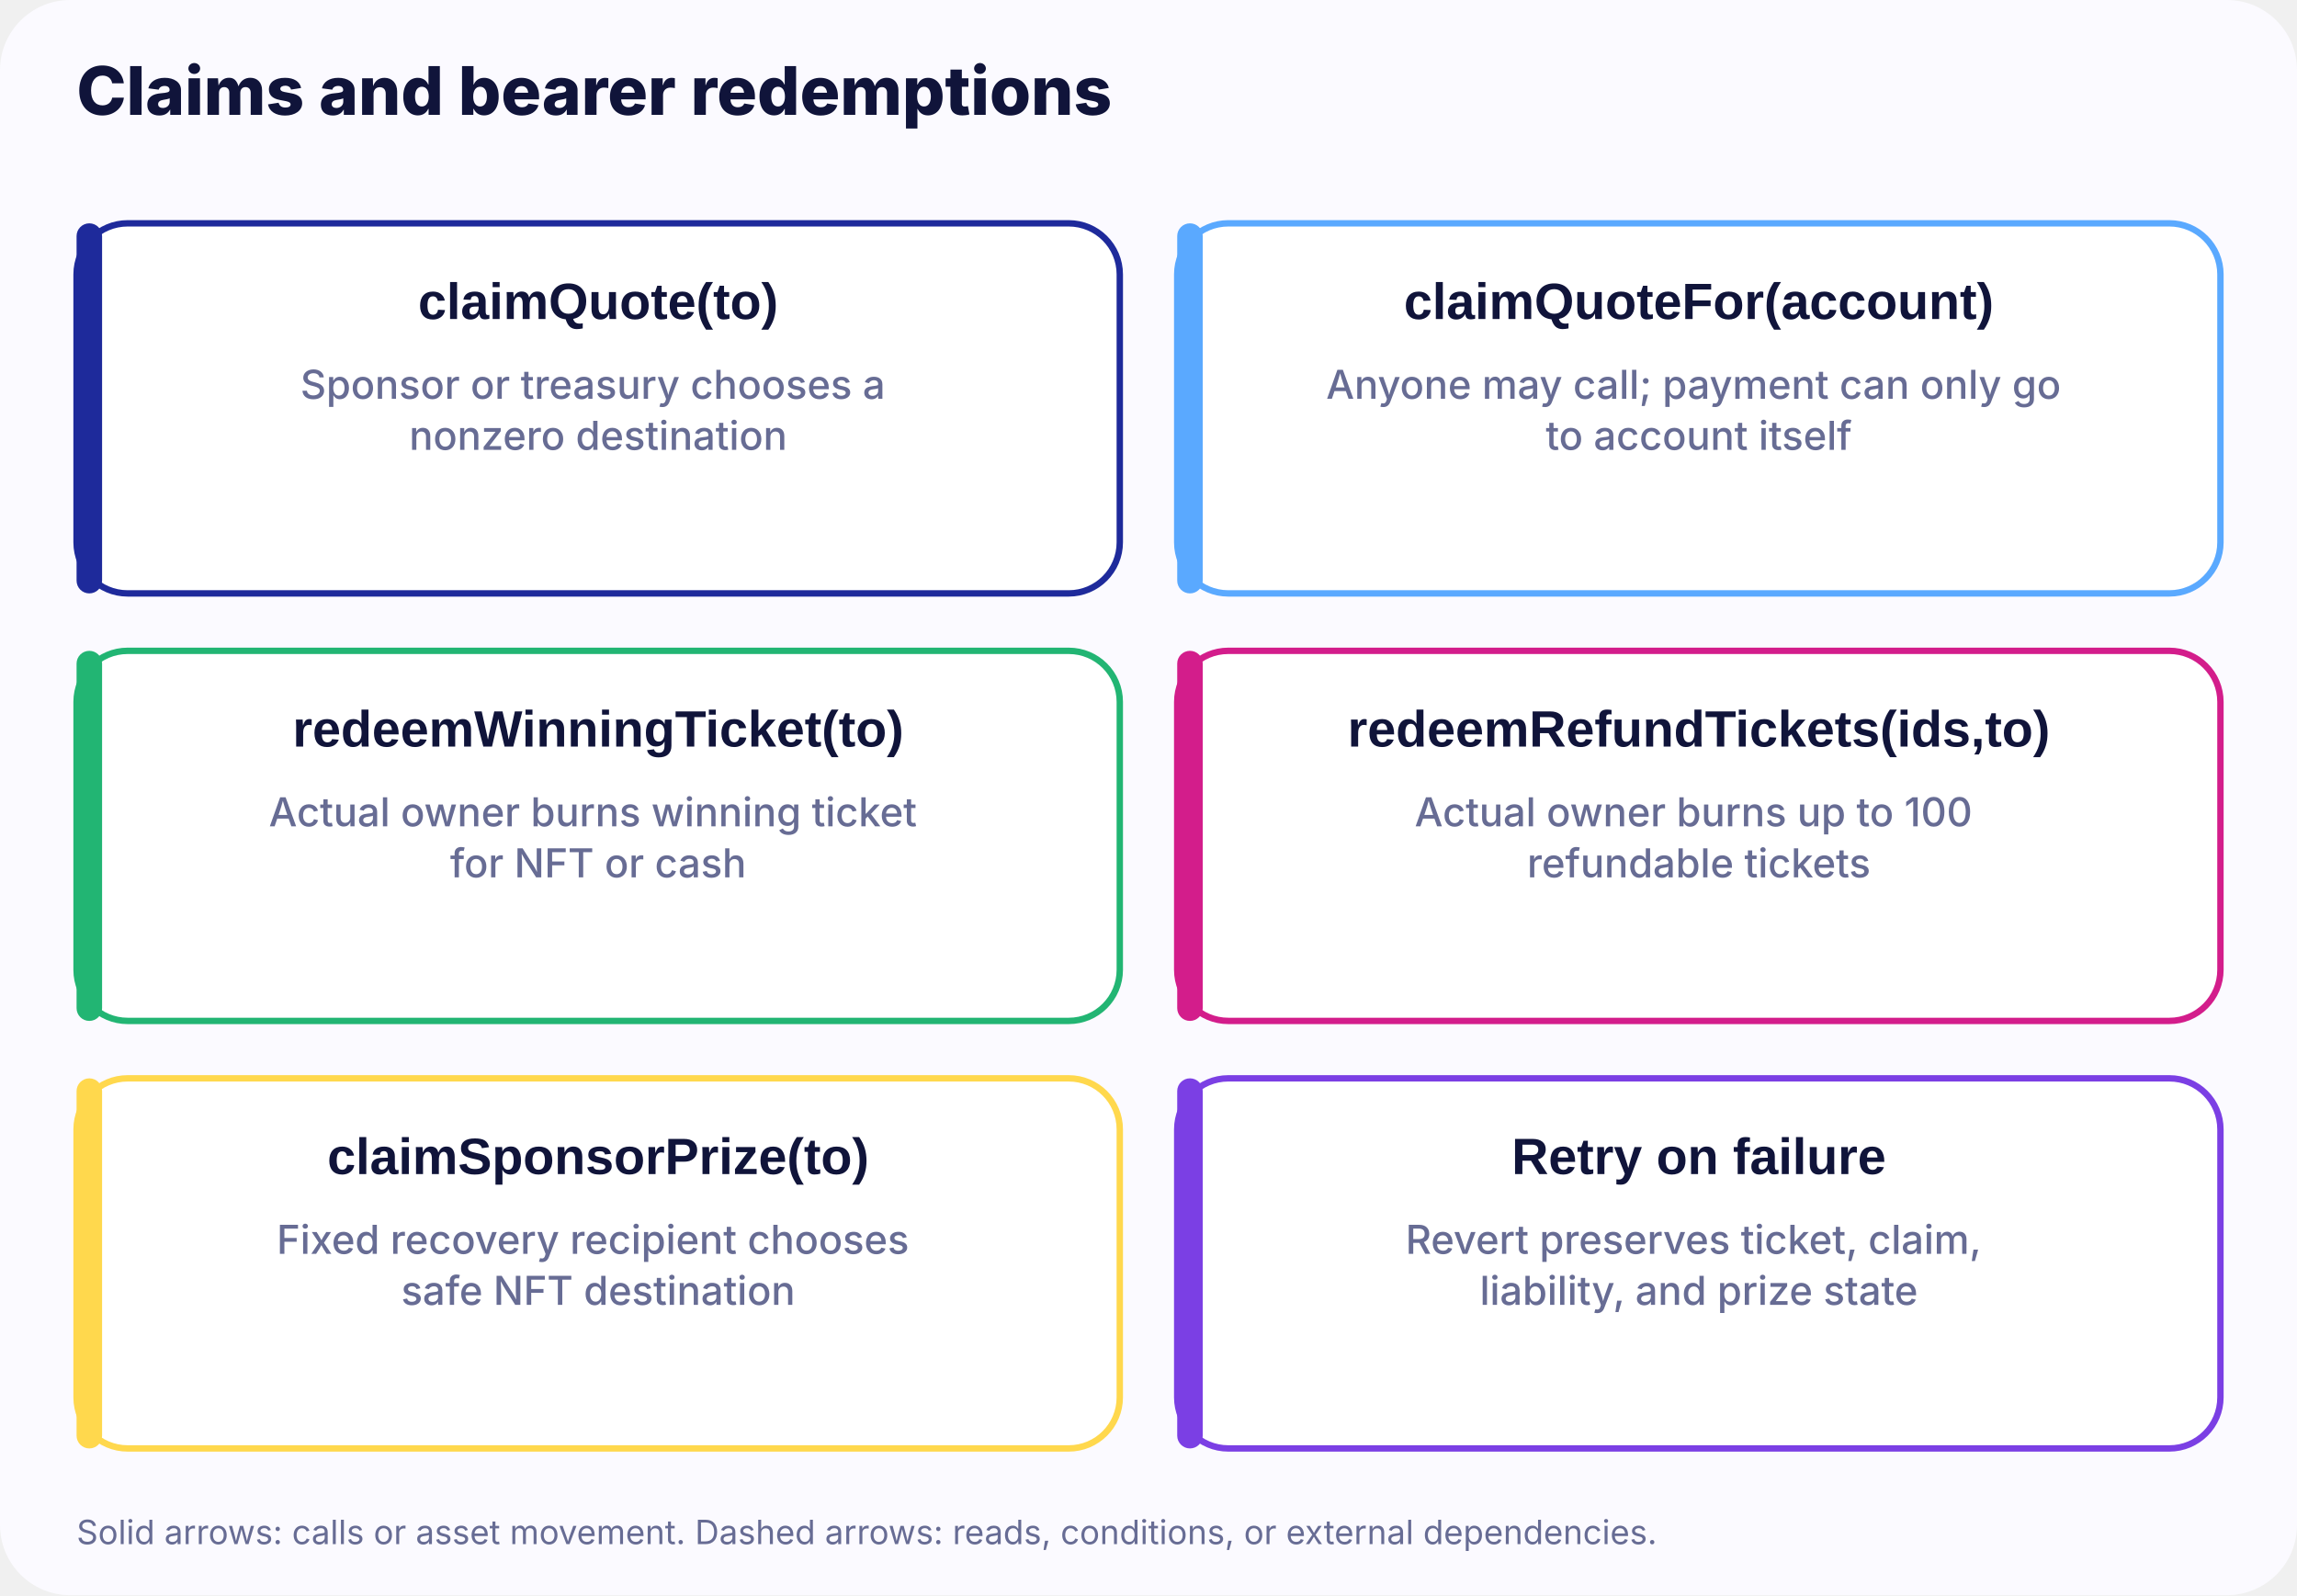
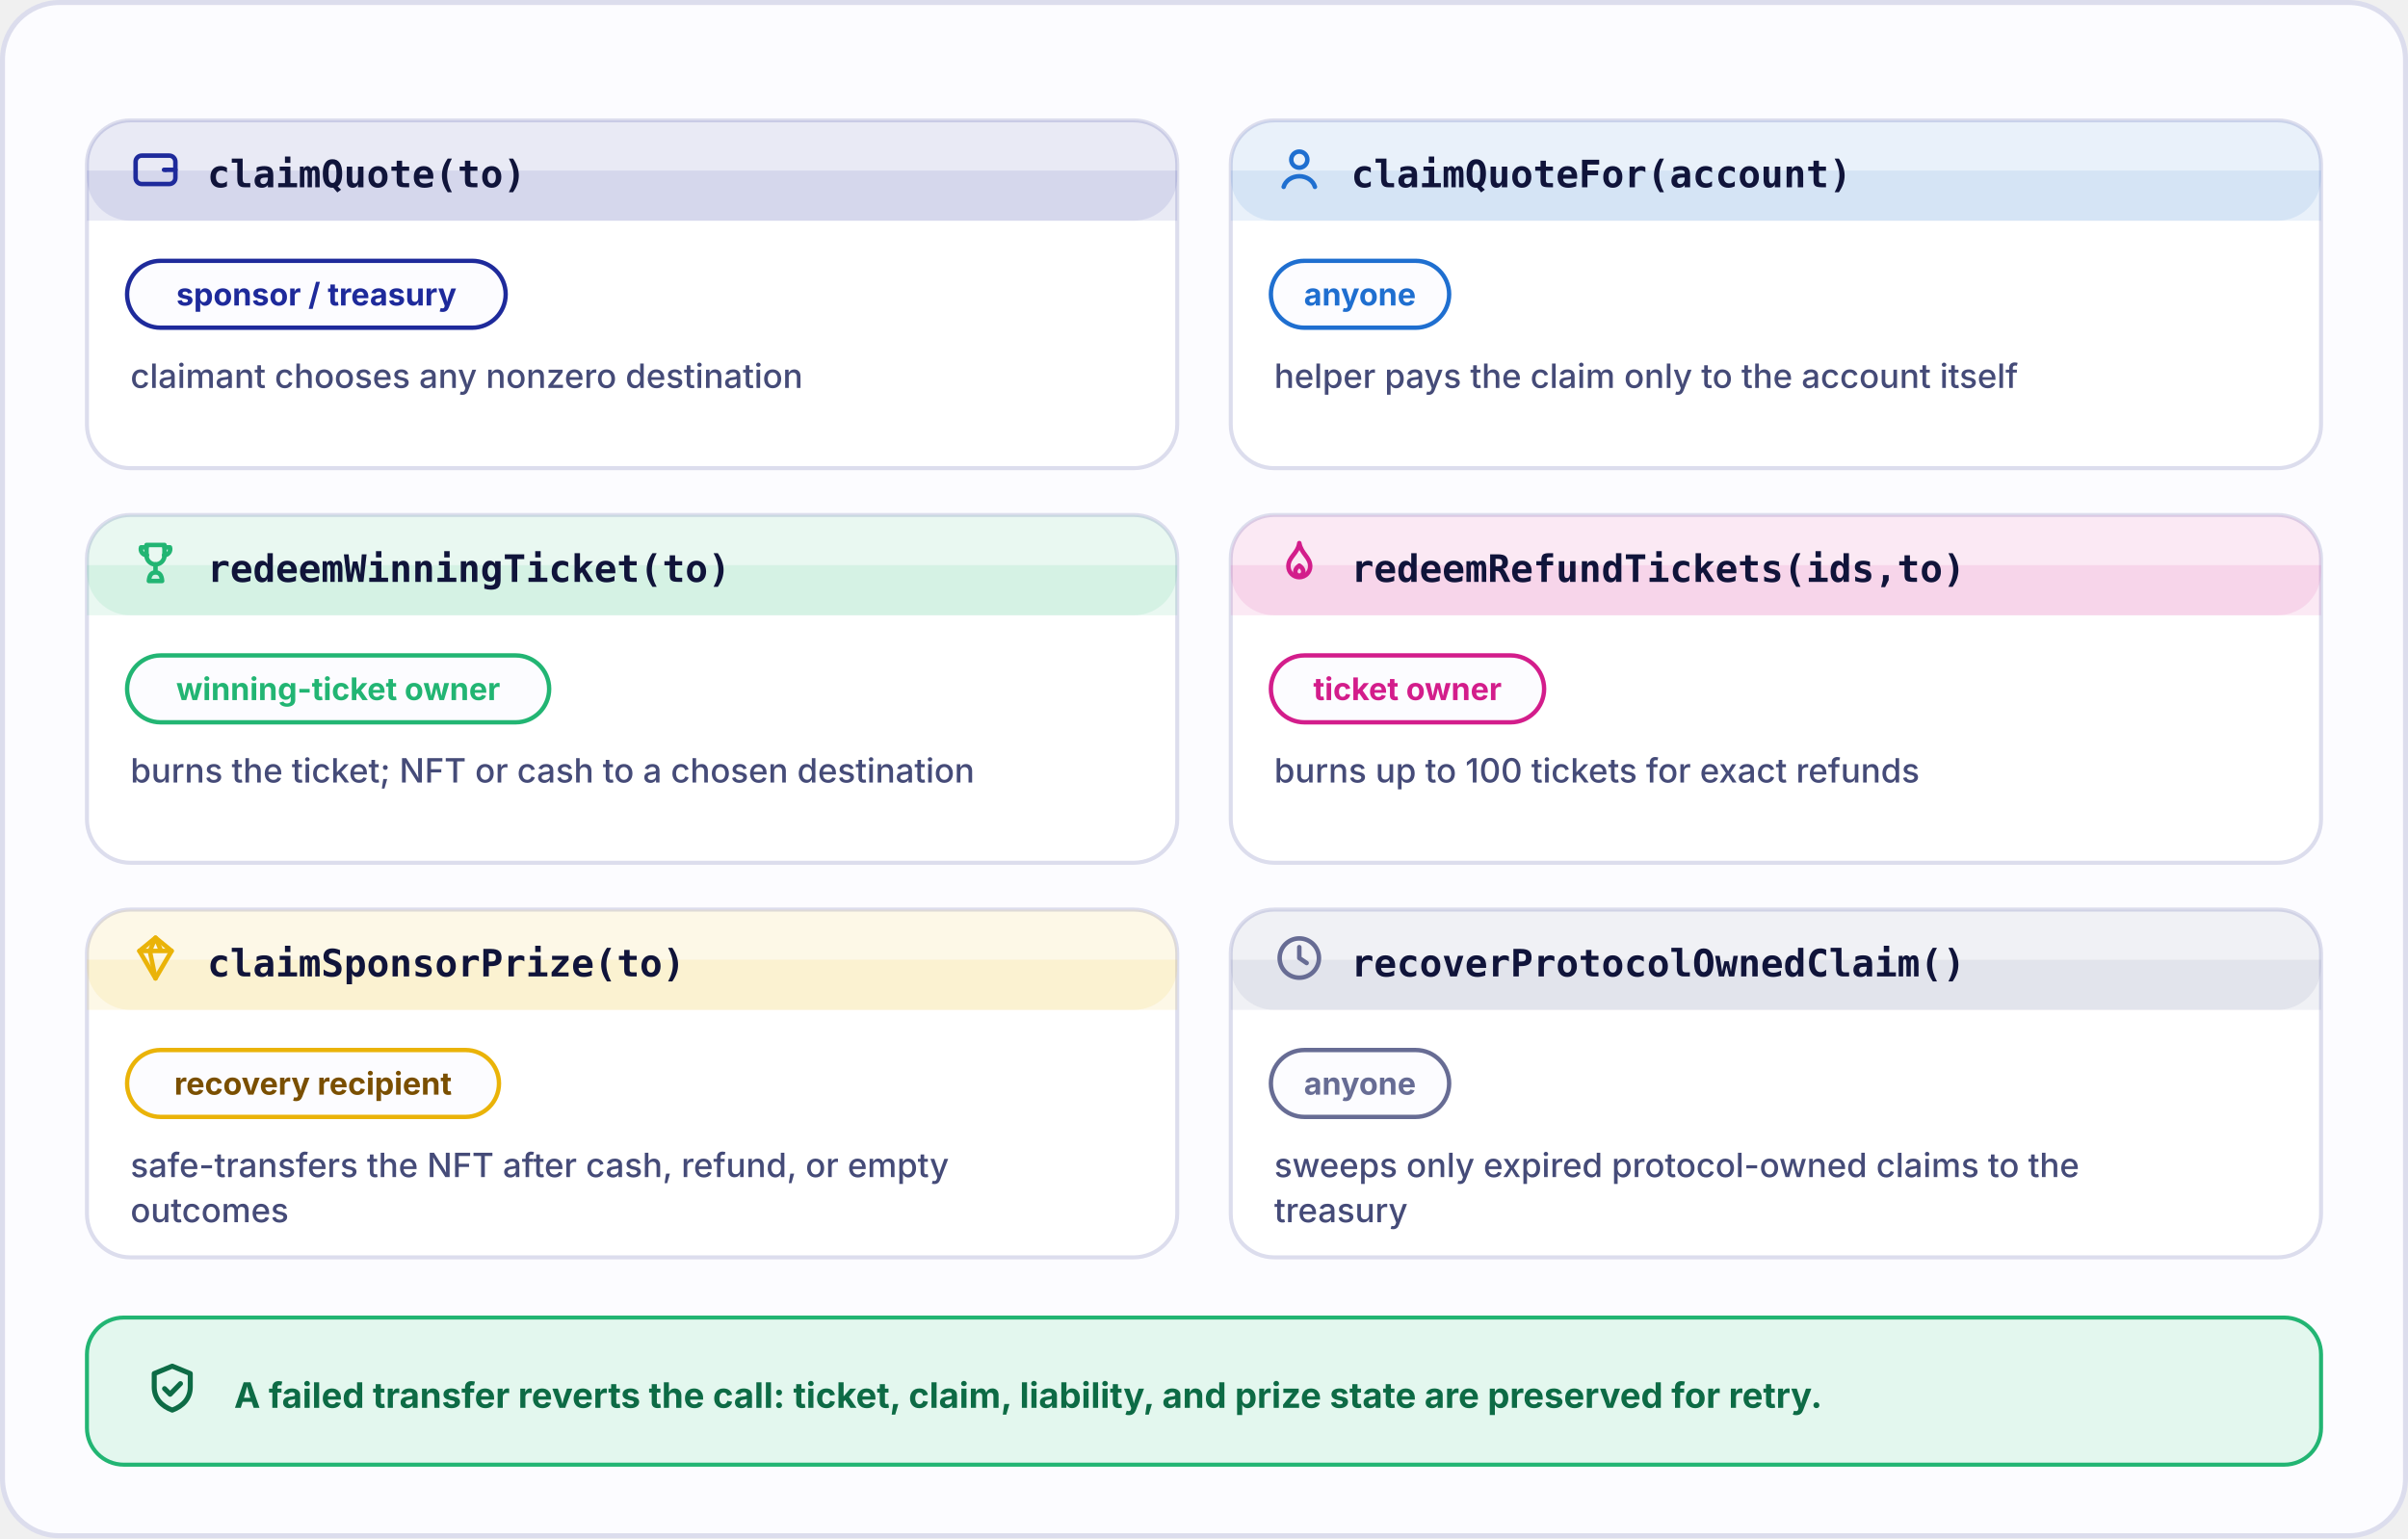
- <svg xmlns="http://www.w3.org/2000/svg" role="img" aria-labelledby="title desc" viewBox="0 0 720 500">
-   <defs>
-     <marker id="arrow" viewBox="0 0 10 10" refX="9" refY="5" markerWidth="7" markerHeight="7" orient="auto-start-reverse">
-       <path d="M 0 0 L 10 5 L 0 10 z" fill="#1e2a9b" />
-     </marker>
-     <linearGradient id="brand" x1="0" y1="0" x2="1" y2="1">
-       <stop offset="0" stop-color="#1e2a9b" />
-       <stop offset="0.55" stop-color="#d31d8b" />
-       <stop offset="1" stop-color="#ffd84d" />
-     </linearGradient>
-   </defs>
-   <rect width="720" height="500" rx="22" fill="#fbfaff" />
-   <text x="24" y="36" text-anchor="start" font-family="Inter,Arial,sans-serif" font-size="21" font-weight="800" fill="#10143a">
-     <tspan x="24" dy="0">Claims and bearer redemptions</tspan>
+ <svg xmlns="http://www.w3.org/2000/svg" role="img" aria-labelledby="f15-title f15-desc" viewBox="0 0 720 460" font-family="Inter,'Helvetica Neue',Arial,sans-serif">
+   <defs />
+   <rect x="0.75" y="0.75" width="718.5" height="458.5" rx="17" fill="#fcfcff" stroke="#dcdded" stroke-width="1.5" />
+   <rect x="26" y="36" width="326" height="104" rx="13" fill="#ffffff" stroke="#dcdded" stroke-width="1.2" />
+   <rect x="26" y="36" width="326" height="30" rx="13" fill="#1e2a9b" opacity="0.1" />
+   <rect x="26" y="51" width="326" height="15" fill="#1e2a9b" opacity="0.1" />
+   <g transform="translate(38 42) scale(0.708)" stroke="#1e2a9b" fill="none" stroke-width="1.9" stroke-linecap="round" stroke-linejoin="round" color="#1e2a9b">
+     <rect x="3.6" y="6.4" width="16.8" height="12" rx="2.6" />
+     <path d="M15.6 12.4h4.8" />
+     <circle cx="16.3" cy="12.4" r="0.9" fill="currentColor" stroke="none" />
+   </g>
+   <text x="62" y="56" text-anchor="start" font-family="'SF Mono',Menlo,Consolas,monospace" font-size="11.3" font-weight="700" fill="#10143a">claimQuote(to)</text>
+   <g>
+     <rect x="38.0" y="78" width="113.2" height="20" rx="10" fill="#fcfcff" stroke="#1e2a9b" stroke-width="1.3" />
+     <text x="94.612" y="91.348" text-anchor="middle" font-family="Inter,'Helvetica Neue',Arial,sans-serif" font-size="9.3" font-weight="750" fill="#1e2a9b">sponsor / treasury</text>
+   </g>
+   <text x="39" y="116" text-anchor="start" font-family="Inter,'Helvetica Neue',Arial,sans-serif" font-size="10" font-weight="550" fill="#454b78">
+     <tspan x="39" dy="0">claimant chooses any nonzero destination</tspan>
  </text>
+   <rect x="368" y="36" width="326" height="104" rx="13" fill="#ffffff" stroke="#dcdded" stroke-width="1.2" />
+   <rect x="368" y="36" width="326" height="30" rx="13" fill="#1f6fd0" opacity="0.1" />
+   <rect x="368" y="51" width="326" height="15" fill="#1f6fd0" opacity="0.1" />
+   <g transform="translate(380 42) scale(0.708)" stroke="#1f6fd0" fill="none" stroke-width="1.9" stroke-linecap="round" stroke-linejoin="round" color="#1f6fd0">
+     <circle cx="12" cy="8.1" r="3.4" />
+     <path d="M5.4 19.6a6.8 5.9 0 0 1 13.2 0" />
+   </g>
+   <text x="404" y="56" text-anchor="start" font-family="'SF Mono',Menlo,Consolas,monospace" font-size="11.3" font-weight="700" fill="#10143a">claimQuoteFor(account)</text>
  <g>
-     <rect x="24" y="70" width="327" height="116" rx="16" fill="#ffffff" stroke="#1e2a9b" stroke-width="2" />
-     <rect x="24" y="70" width="8" height="116" rx="4" fill="#1e2a9b" />
-     <text x="187.5" y="100" text-anchor="middle" font-family="Nunito,Arial,sans-serif" font-size="16" font-weight="800" fill="#10143a">
-       <tspan x="187.5" dy="0">claimQuote(to)</tspan>
-     </text>
-     <text x="187.5" y="125" text-anchor="middle" font-family="Inter,Arial,sans-serif" font-size="12.5" font-weight="500" fill="#676c94">
-       <tspan x="187.5" dy="0">Sponsor or treasury chooses a</tspan>
-       <tspan x="187.5" dy="16">nonzero destination</tspan>
-     </text>
+     <rect x="380.0" y="78" width="53.3" height="20" rx="10" fill="#fcfcff" stroke="#1f6fd0" stroke-width="1.3" />
+     <text x="406.629" y="91.348" text-anchor="middle" font-family="Inter,'Helvetica Neue',Arial,sans-serif" font-size="9.3" font-weight="750" fill="#1f6fd0">anyone</text>
  </g>
+   <text x="381" y="116" text-anchor="start" font-family="Inter,'Helvetica Neue',Arial,sans-serif" font-size="10" font-weight="550" fill="#454b78">
+     <tspan x="381" dy="0">helper pays the claim only to the account itself</tspan>
+   </text>
+   <rect x="26" y="154" width="326" height="104" rx="13" fill="#ffffff" stroke="#dcdded" stroke-width="1.2" />
+   <rect x="26" y="154" width="326" height="30" rx="13" fill="#22b573" opacity="0.1" />
+   <rect x="26" y="169" width="326" height="15" fill="#22b573" opacity="0.1" />
+   <g transform="translate(38 160) scale(0.708)" stroke="#22b573" fill="none" stroke-width="1.9" stroke-linecap="round" stroke-linejoin="round" color="#22b573">
+     <path d="M8.2 4.2h7.6v4.4a3.8 3.8 0 0 1-7.6 0z" />
+     <path d="M8.2 5.2H5.9a2.55 2.55 0 0 0 2.5 3.3M15.8 5.2h2.3a2.55 2.55 0 0 1-2.5 3.3M12 12.4v3.4M9.2 19.4h5.6M12 15.8c-1.7 0-2.6 1.1-2.8 3.6M12 15.8c1.7 0 2.6 1.1 2.8 3.6" />
+   </g>
+   <text x="62" y="174" text-anchor="start" font-family="'SF Mono',Menlo,Consolas,monospace" font-size="11.3" font-weight="700" fill="#10143a">redeemWinningTicket(to)</text>
  <g>
-     <rect x="369" y="70" width="327" height="116" rx="16" fill="#ffffff" stroke="#5aa9ff" stroke-width="2" />
-     <rect x="369" y="70" width="8" height="116" rx="4" fill="#5aa9ff" />
-     <text x="532.5" y="100" text-anchor="middle" font-family="Nunito,Arial,sans-serif" font-size="16" font-weight="800" fill="#10143a">
-       <tspan x="532.5" dy="0">claimQuoteFor(account)</tspan>
-     </text>
-     <text x="532.5" y="125" text-anchor="middle" font-family="Inter,Arial,sans-serif" font-size="12.5" font-weight="500" fill="#676c94">
-       <tspan x="532.5" dy="0">Anyone may call; payment can only go</tspan>
-       <tspan x="532.5" dy="16">to account itself</tspan>
-     </text>
+     <rect x="38.0" y="196" width="126.2" height="20" rx="10" fill="#fcfcff" stroke="#22b573" stroke-width="1.3" />
+     <text x="101.112" y="209.348" text-anchor="middle" font-family="Inter,'Helvetica Neue',Arial,sans-serif" font-size="9.3" font-weight="750" fill="#22b573">winning-ticket owner</text>
  </g>
+   <text x="39" y="234" text-anchor="start" font-family="Inter,'Helvetica Neue',Arial,sans-serif" font-size="10" font-weight="550" fill="#454b78">
+     <tspan x="39" dy="0">burns the ticket; NFT or cash to a chosen destination</tspan>
+   </text>
+   <rect x="368" y="154" width="326" height="104" rx="13" fill="#ffffff" stroke="#dcdded" stroke-width="1.2" />
+   <rect x="368" y="154" width="326" height="30" rx="13" fill="#d31d8b" opacity="0.1" />
+   <rect x="368" y="169" width="326" height="15" fill="#d31d8b" opacity="0.1" />
+   <g transform="translate(380 160) scale(0.708)" stroke="#d31d8b" fill="none" stroke-width="1.9" stroke-linecap="round" stroke-linejoin="round" color="#d31d8b">
+     <path d="M12 3.4c.9 4.6 4.6 6 4.6 9.8a4.6 4.6 0 0 1-9.2 0c0-4 4-5.4 4.6-9.8Z" />
+     <path d="M12 12.9c-1.1.75-1.7 1.6-1.7 2.55a1.7 1.7 0 0 0 3.4 0c0-.95-.6-1.8-1.7-2.55Z" />
+   </g>
+   <text x="404" y="174" text-anchor="start" font-family="'SF Mono',Menlo,Consolas,monospace" font-size="11.3" font-weight="700" fill="#10143a">redeemRefundTickets(ids,to)</text>
  <g>
-     <rect x="24" y="204" width="327" height="116" rx="16" fill="#ffffff" stroke="#22b573" stroke-width="2" />
-     <rect x="24" y="204" width="8" height="116" rx="4" fill="#22b573" />
-     <text x="187.5" y="234" text-anchor="middle" font-family="Nunito,Arial,sans-serif" font-size="16" font-weight="800" fill="#10143a">
-       <tspan x="187.5" dy="0">redeemWinningTicket(to)</tspan>
-     </text>
-     <text x="187.5" y="259" text-anchor="middle" font-family="Inter,Arial,sans-serif" font-size="12.5" font-weight="500" fill="#676c94">
-       <tspan x="187.5" dy="0">Actual owner burns winning ticket</tspan>
-       <tspan x="187.5" dy="16">for NFT or cash</tspan>
-     </text>
+     <rect x="380.0" y="196" width="81.7" height="20" rx="10" fill="#fcfcff" stroke="#d31d8b" stroke-width="1.3" />
+     <text x="420.839" y="209.348" text-anchor="middle" font-family="Inter,'Helvetica Neue',Arial,sans-serif" font-size="9.3" font-weight="750" fill="#d31d8b">ticket owner</text>
  </g>
+   <text x="381" y="234" text-anchor="start" font-family="Inter,'Helvetica Neue',Arial,sans-serif" font-size="10" font-weight="550" fill="#454b78">
+     <tspan x="381" dy="0">burns up to 100 tickets for exact refunds</tspan>
+   </text>
+   <rect x="26" y="272" width="326" height="104" rx="13" fill="#ffffff" stroke="#dcdded" stroke-width="1.2" />
+   <rect x="26" y="272" width="326" height="30" rx="13" fill="#eab308" opacity="0.1" />
+   <rect x="26" y="287" width="326" height="15" fill="#eab308" opacity="0.1" />
+   <g transform="translate(38 278) scale(0.708)" stroke="#eab308" fill="none" stroke-width="1.9" stroke-linecap="round" stroke-linejoin="round" color="#eab308">
+     <path d="M12 3.4 18.8 9 12 20.6 5.2 9 Z" />
+     <path d="M5.2 9h13.6M12 3.4 9.6 9l2.4 11.6M12 3.4 14.4 9" />
+   </g>
+   <text x="62" y="292" text-anchor="start" font-family="'SF Mono',Menlo,Consolas,monospace" font-size="11.3" font-weight="700" fill="#10143a">claimSponsorPrize(to)</text>
  <g>
-     <rect x="369" y="204" width="327" height="116" rx="16" fill="#ffffff" stroke="#d31d8b" stroke-width="2" />
-     <rect x="369" y="204" width="8" height="116" rx="4" fill="#d31d8b" />
-     <text x="532.5" y="234" text-anchor="middle" font-family="Nunito,Arial,sans-serif" font-size="16" font-weight="800" fill="#10143a">
-       <tspan x="532.5" dy="0">redeemRefundTickets(ids,to)</tspan>
-     </text>
-     <text x="532.5" y="259" text-anchor="middle" font-family="Inter,Arial,sans-serif" font-size="12.5" font-weight="500" fill="#676c94">
-       <tspan x="532.5" dy="0">Actual owner burns up to 100</tspan>
-       <tspan x="532.5" dy="16">refundable tickets</tspan>
-     </text>
+     <rect x="38.0" y="314" width="111.2" height="20" rx="10" fill="#fcfcff" stroke="#eab308" stroke-width="1.3" />
+     <text x="93.604" y="327.348" text-anchor="middle" font-family="Inter,'Helvetica Neue',Arial,sans-serif" font-size="9.3" font-weight="750" fill="#7a4f00">recovery recipient</text>
  </g>
+   <text x="39" y="352" text-anchor="start" font-family="Inter,'Helvetica Neue',Arial,sans-serif" font-size="10" font-weight="550" fill="#454b78">
+     <tspan x="39" dy="0">safe-transfers the NFT after cash, refund, or empty</tspan>
+     <tspan x="39" dy="13.5">outcomes</tspan>
+   </text>
+   <rect x="368" y="272" width="326" height="104" rx="13" fill="#ffffff" stroke="#dcdded" stroke-width="1.2" />
+   <rect x="368" y="272" width="326" height="30" rx="13" fill="#676c94" opacity="0.1" />
+   <rect x="368" y="287" width="326" height="15" fill="#676c94" opacity="0.1" />
+   <g transform="translate(380 278) scale(0.708)" stroke="#676c94" fill="none" stroke-width="1.9" stroke-linecap="round" stroke-linejoin="round" color="#676c94">
+     <circle cx="12" cy="12" r="8.3" />
+     <path d="M12 7.4V12l3.1 2.1" />
+   </g>
+   <text x="404" y="292" text-anchor="start" font-family="'SF Mono',Menlo,Consolas,monospace" font-size="11.3" font-weight="700" fill="#10143a">recoverProtocolOwnedClaim()</text>
  <g>
-     <rect x="24" y="338" width="327" height="116" rx="16" fill="#ffffff" stroke="#ffd84d" stroke-width="2" />
-     <rect x="24" y="338" width="8" height="116" rx="4" fill="#ffd84d" />
-     <text x="187.5" y="368" text-anchor="middle" font-family="Nunito,Arial,sans-serif" font-size="16" font-weight="800" fill="#10143a">
-       <tspan x="187.5" dy="0">claimSponsorPrize(to)</tspan>
-     </text>
-     <text x="187.5" y="393" text-anchor="middle" font-family="Inter,Arial,sans-serif" font-size="12.5" font-weight="500" fill="#676c94">
-       <tspan x="187.5" dy="0">Fixed recovery recipient chooses</tspan>
-       <tspan x="187.5" dy="16">safe NFT destination</tspan>
-     </text>
+     <rect x="380.0" y="314" width="53.3" height="20" rx="10" fill="#fcfcff" stroke="#676c94" stroke-width="1.3" />
+     <text x="406.629" y="327.348" text-anchor="middle" font-family="Inter,'Helvetica Neue',Arial,sans-serif" font-size="9.3" font-weight="750" fill="#676c94">anyone</text>
  </g>
-   <g>
-     <rect x="369" y="338" width="327" height="116" rx="16" fill="#ffffff" stroke="#7b3fe4" stroke-width="2" />
-     <rect x="369" y="338" width="8" height="116" rx="4" fill="#7b3fe4" />
-     <text x="532.5" y="368" text-anchor="middle" font-family="Nunito,Arial,sans-serif" font-size="16" font-weight="800" fill="#10143a">
-       <tspan x="532.5" dy="0">Retry on failure</tspan>
-     </text>
-     <text x="532.5" y="393" text-anchor="middle" font-family="Inter,Arial,sans-serif" font-size="12.5" font-weight="500" fill="#676c94">
-       <tspan x="532.5" dy="0">Revert preserves ticket, claim,</tspan>
-       <tspan x="532.5" dy="16">liability, and prize state</tspan>
-     </text>
+   <text x="381" y="352" text-anchor="start" font-family="Inter,'Helvetica Neue',Arial,sans-serif" font-size="10" font-weight="550" fill="#454b78">
+     <tspan x="381" dy="0">sweeps only expired protocol-owned claims to the</tspan>
+     <tspan x="381" dy="13.5">treasury</tspan>
+   </text>
+   <rect x="26" y="394" width="668" height="44" rx="11" fill="#e3f7ee" stroke="#22b573" stroke-width="1.2" />
+   <g transform="translate(42 406) scale(0.792)" stroke="#0d6b45" fill="none" stroke-width="1.9" stroke-linecap="round" stroke-linejoin="round" color="#0d6b45">
+     <path d="M12 3.2 18.8 6v5.1c0 4.3-2.8 7.2-6.8 8.7-4-1.5-6.8-4.4-6.8-8.7V6Z" />
+     <path d="m9.1 11.7 2.1 2.1 3.9-4" />
  </g>
-   <text x="24" y="484" font-family="Inter,Arial,sans-serif" font-size="10.5" fill="#676c94">Solid arrows: calls or asset movement. Dashed arrows: reads, conditions, or external dependencies.</text>
+   <text x="70" y="421" text-anchor="start" font-family="Inter,'Helvetica Neue',Arial,sans-serif" font-size="10.5" font-weight="650" fill="#0d6b45">A failed transfer reverts the call: ticket, claim, liability, and prize state are preserved for retry.</text>
</svg>
